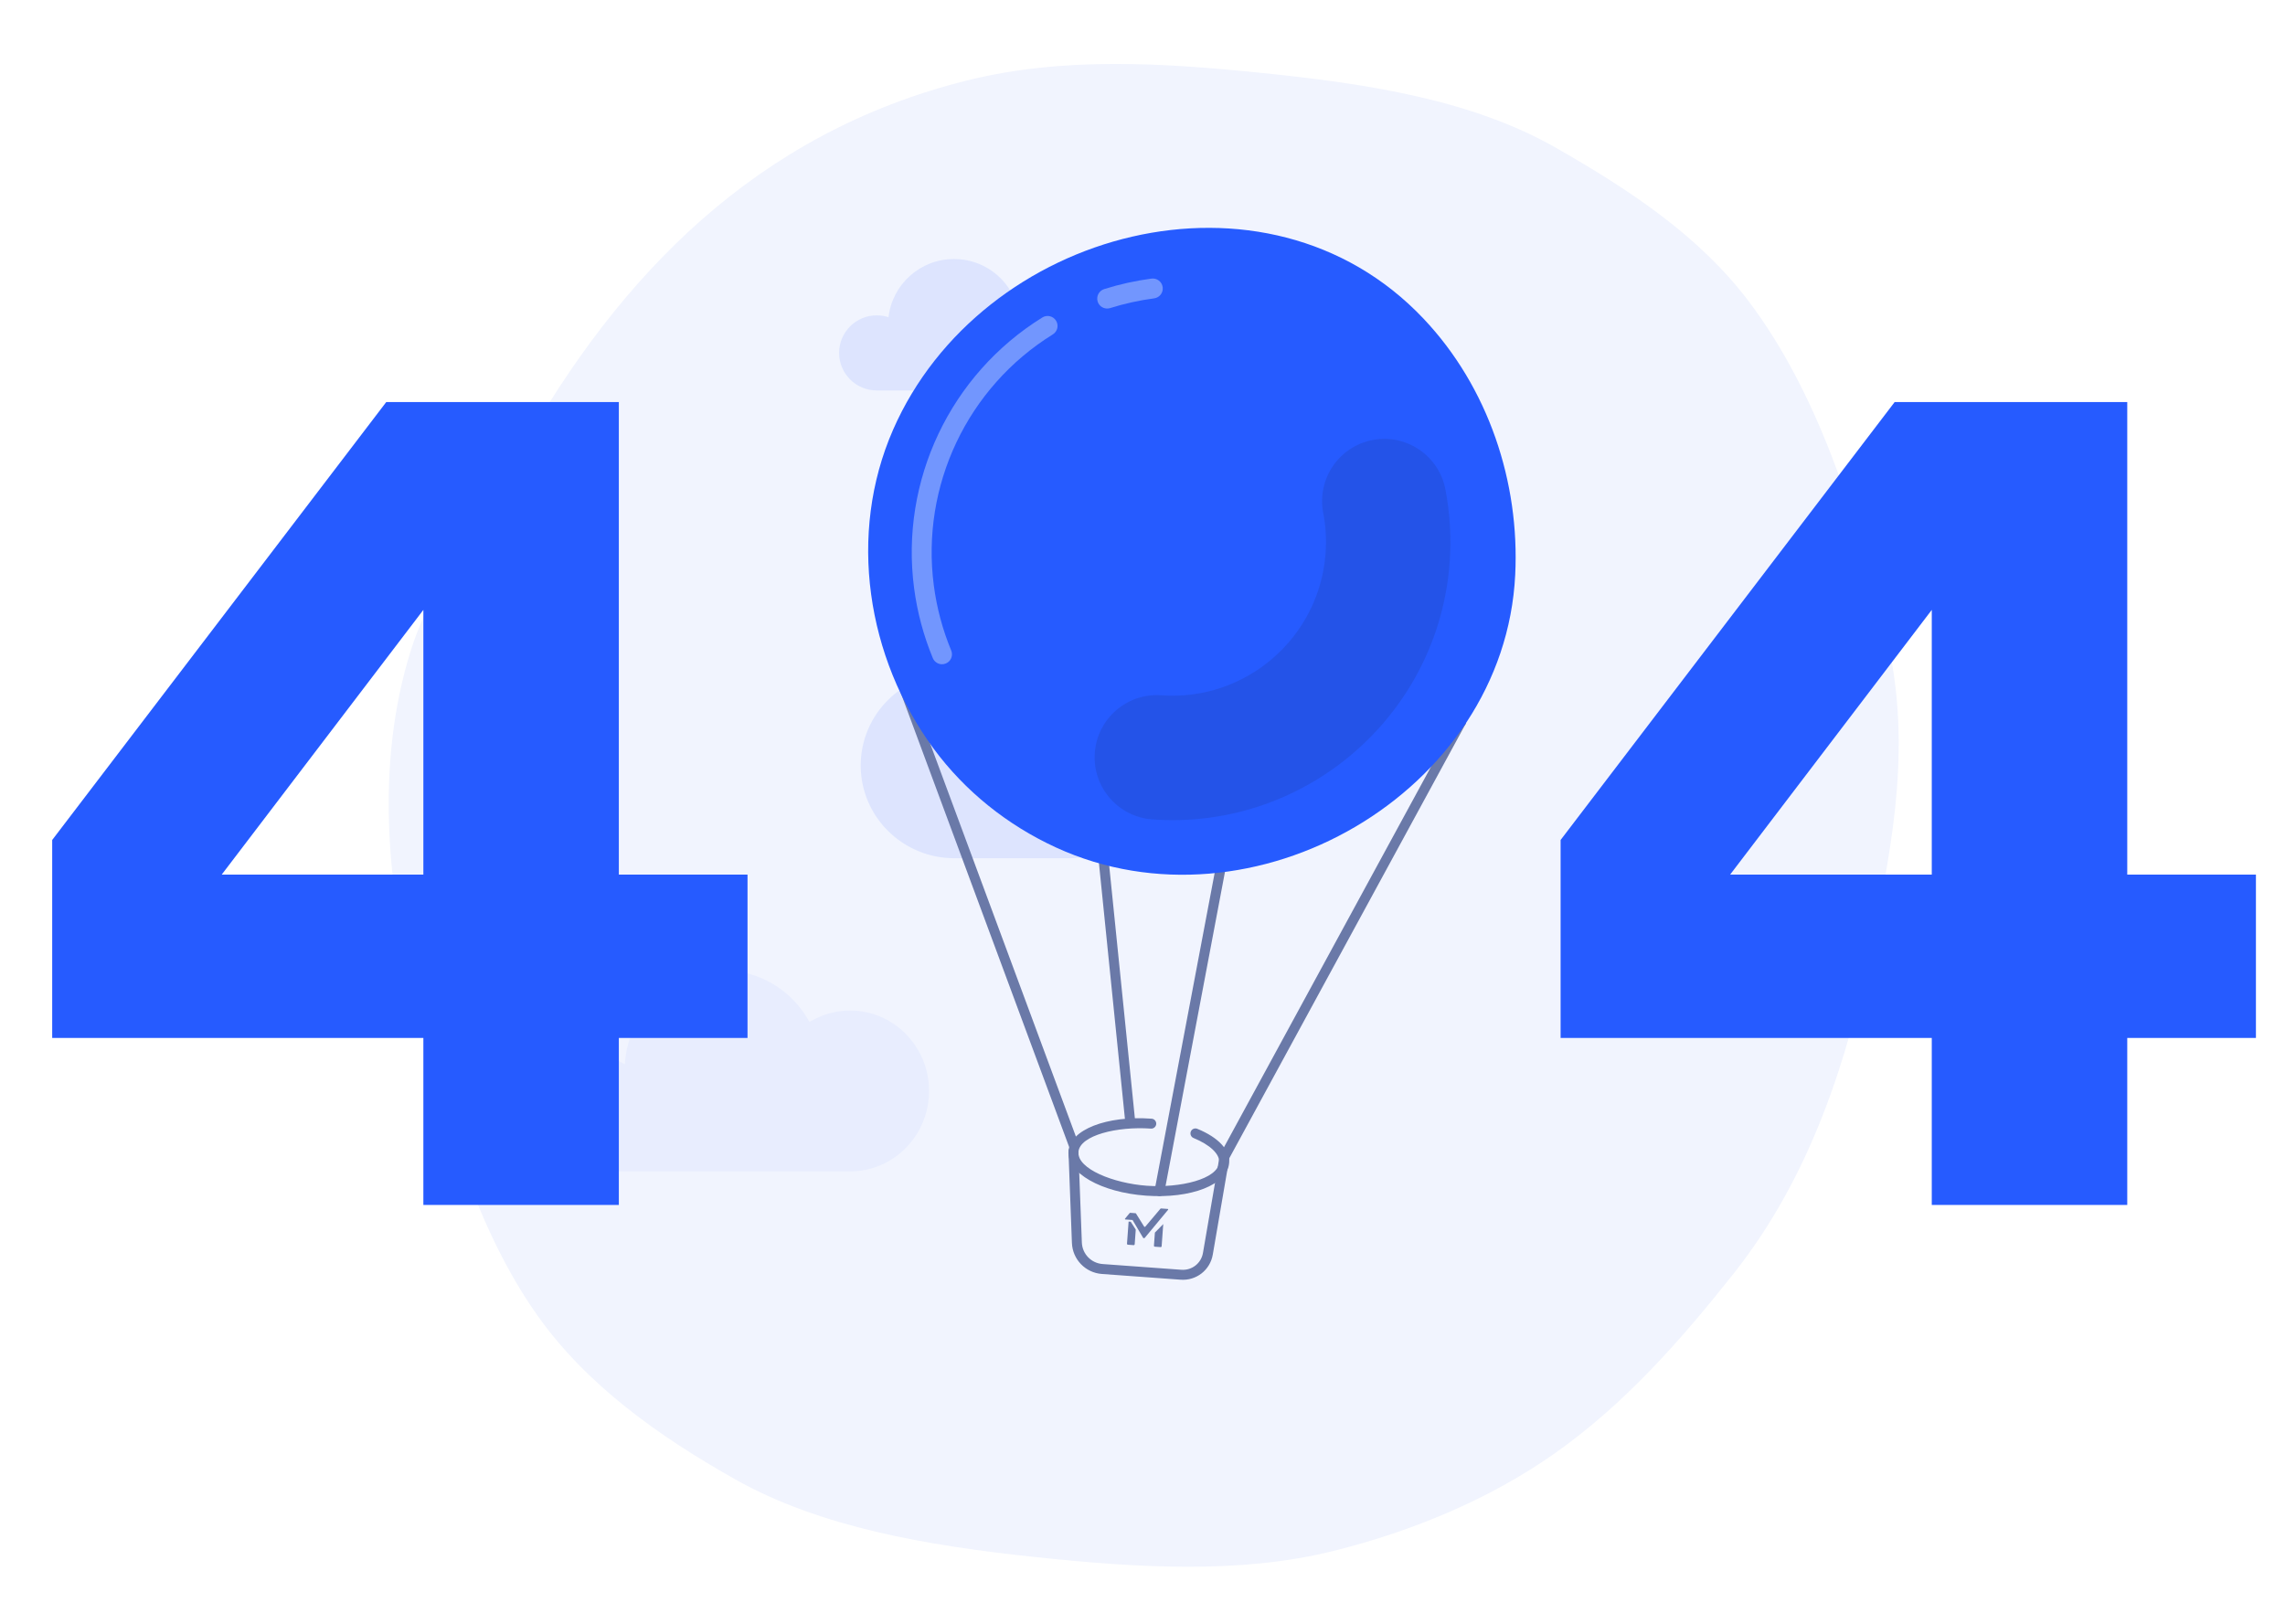
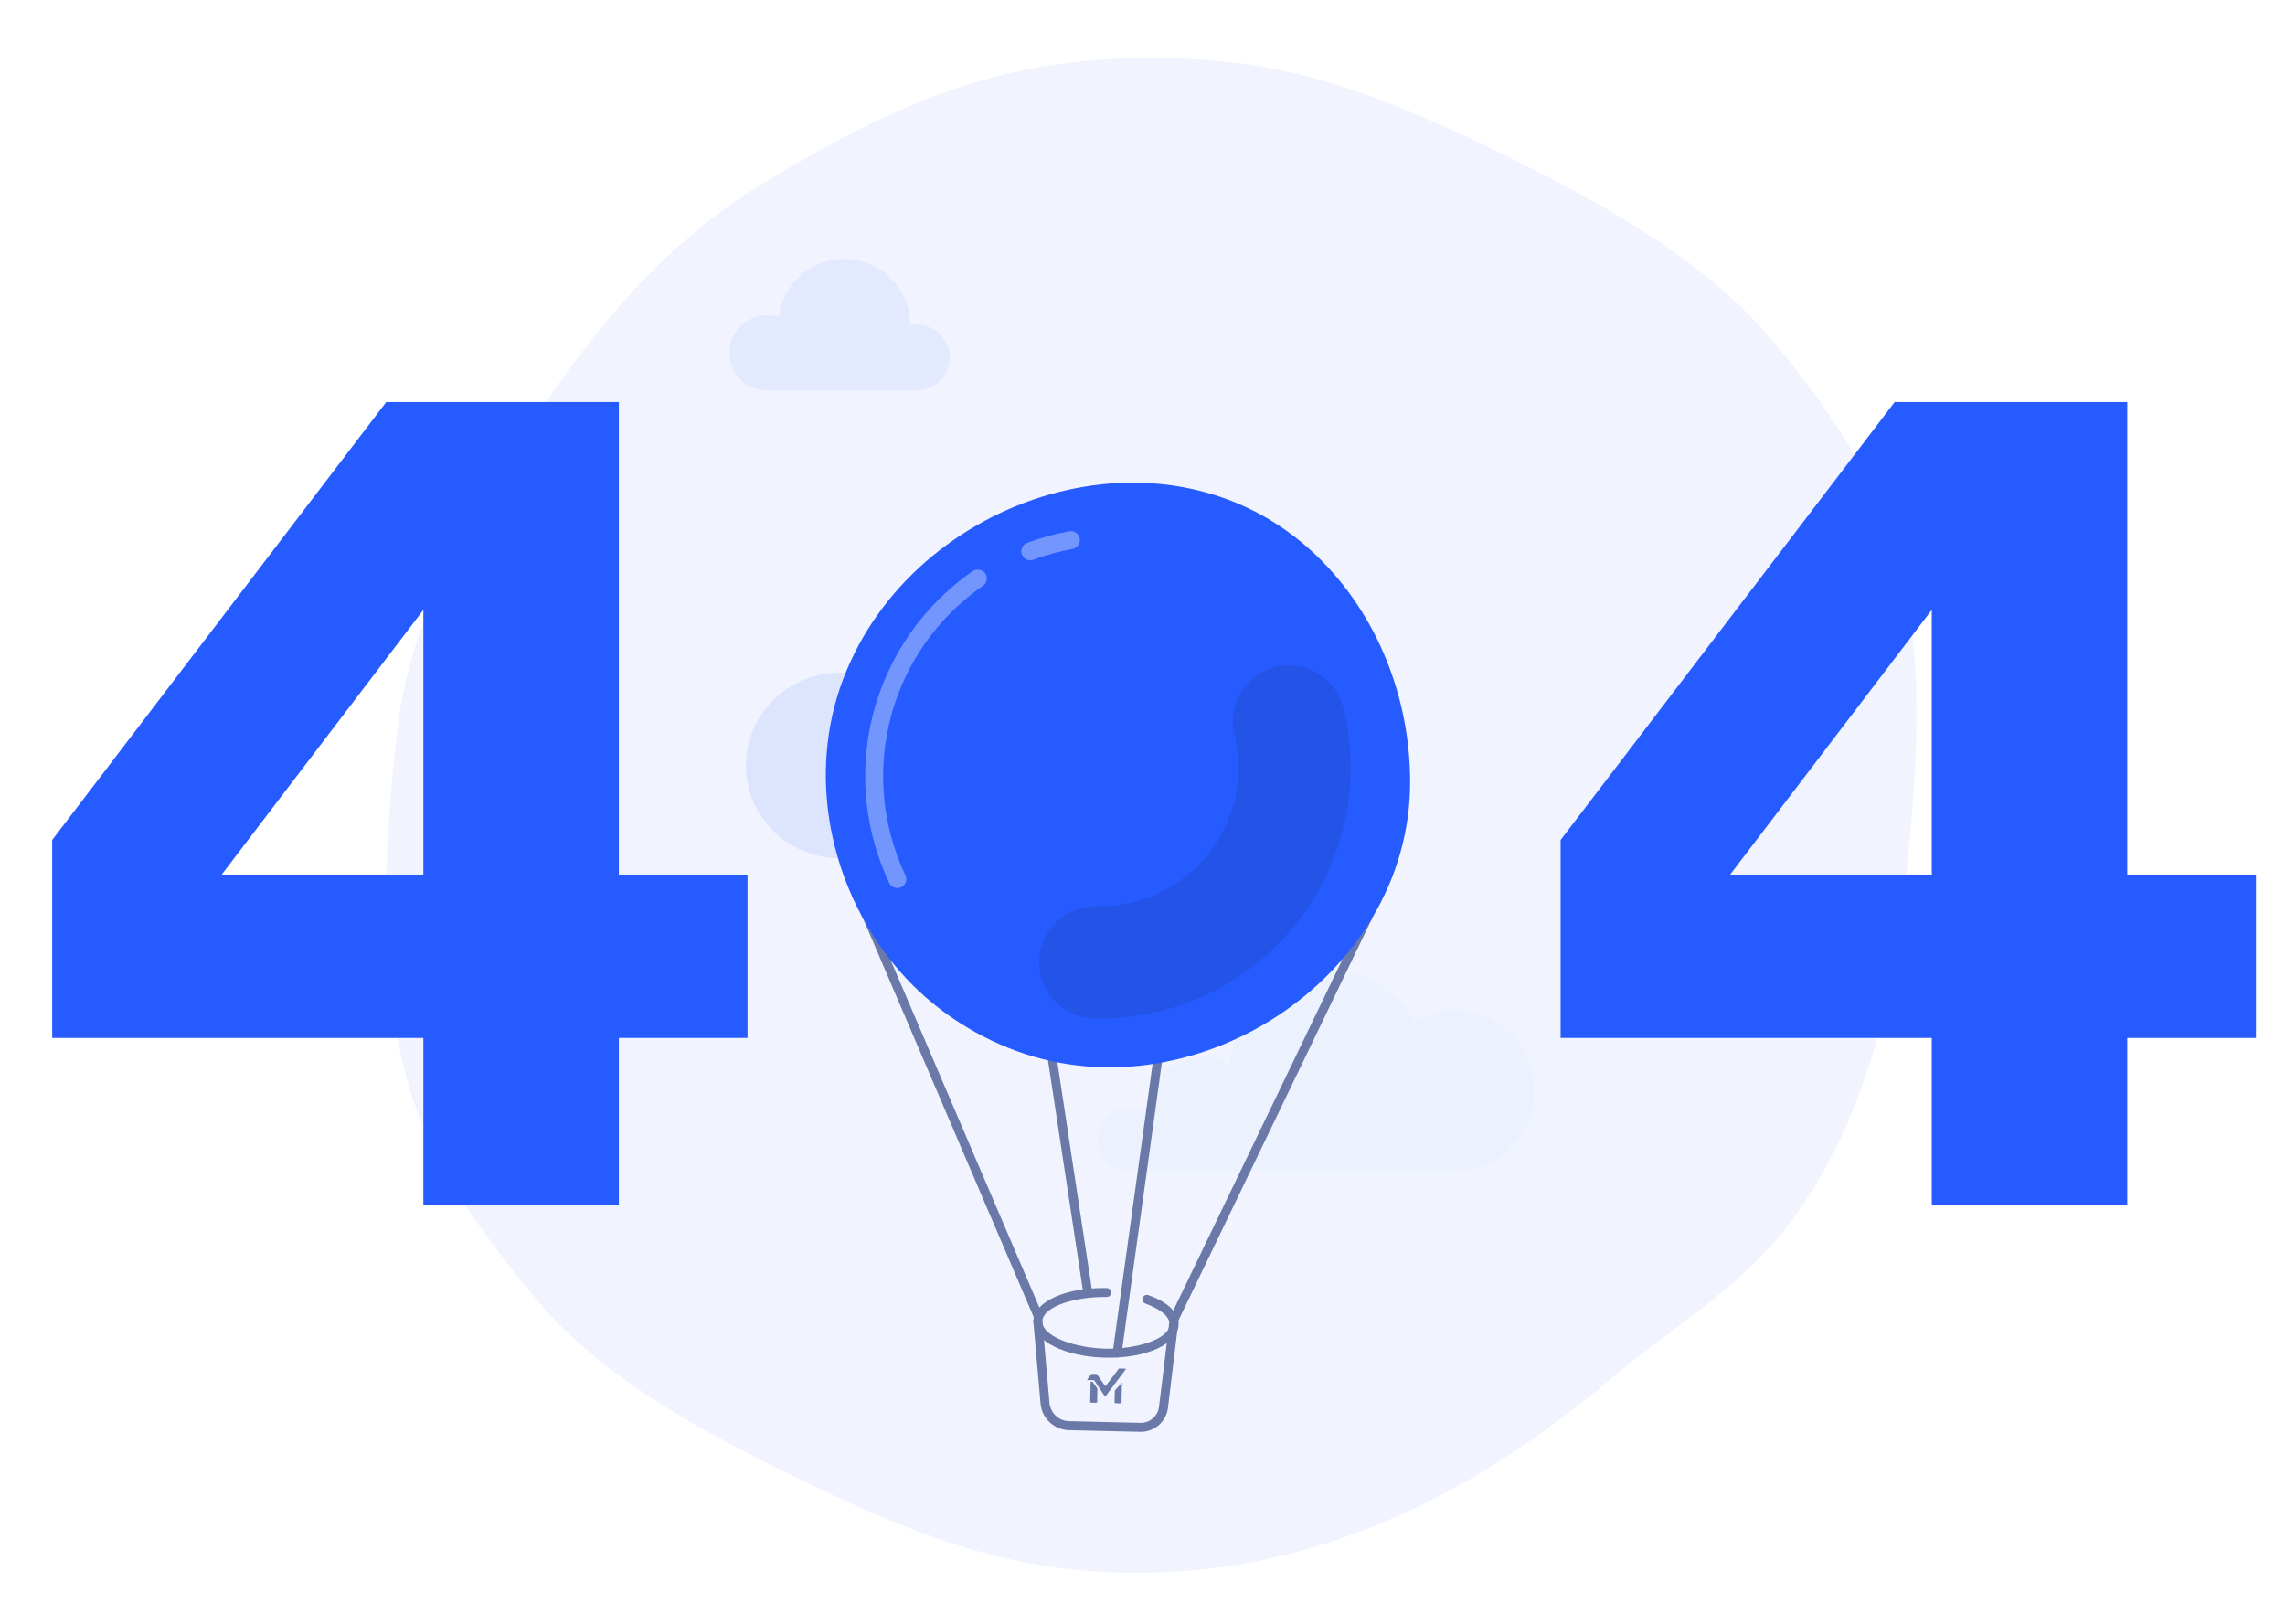
<svg xmlns="http://www.w3.org/2000/svg" viewBox="0 0 591 420" width="591" height="420" preserveAspectRatio="xMidYMid meet" style="width: 100%; height: 100%; transform: translate3d(0px, 0px, 0px); content-visibility: visible;">
  <defs>
    <clipPath id="__lottie_element_76">
      <rect width="591" height="420" x="0" y="0" />
    </clipPath>
  </defs>
  <g clip-path="url(#__lottie_element_76)">
-     <g transform="matrix(-0.970283,0.2419727,-0.2419727,-0.970283,297.5,211)" opacity="1" style="display: block;">
+     <g transform="matrix(0.9935836,0.1131006,-0.1131006,0.9935836,297.5,211)" opacity="1" style="display: block;">
      <g opacity="1" transform="matrix(1,0,0,1,0,0)">
        <path fill="rgb(241,244,254)" fill-opacity="1" d=" M0,196 C56.15,196 99.4,168.81 135.13,130.98 C148.37,116.97 165.49,103.93 175.57,87.18 C190.75,61.96 196,31.31 196,0 C196,-31.31 195.08,-61.35 185.06,-87.1 C177.11,-107.5 162.34,-124.85 145.64,-140.64 C127.38,-157.9 101.84,-169.18 75.15,-178.91 C50.5,-187.89 25.03,-196 0,-196 C-21.38,-196 -42.55,-192.7 -61.38,-185.44 C-82.12,-177.46 -100.24,-164.9 -117.56,-151.58 C-143.16,-131.9 -159.74,-105.02 -173.59,-76.27 C-184.97,-52.68 -196,-28.55 -196,0 C-196,32.14 -193.87,64.58 -182.44,91.53 C-174.07,111.25 -159.38,127.14 -143.65,142.22 C-125.64,159.47 -100.53,170.05 -74.91,179.29 C-50.46,188.12 -25.7,196 0,196z" />
      </g>
    </g>
-     <g transform="matrix(1,0,0,1,159.1739,198)" opacity="0" style="display: none;">
+     <g transform="matrix(1,0,0,1,228.9235,198)" opacity="0.4" style="display: block;">
      <g opacity="1" transform="matrix(1,0,0,1,0,0)">
        <path fill="rgb(191,206,255)" fill-opacity="1" d=" M18,-11.66 C27.94,-11.66 36,-3.68 36,6.17 C36,16.02 27.94,24 18,24 C12.58,24 -5.55,24 -11.77,24 C-25.15,24 -36,13.25 -36,0 C-36,-13.25 -25.15,-24 -11.77,-24 C-1.97,-24 6.47,-18.24 10.29,-9.94 C12.63,-11.04 15.24,-11.66 18,-11.66z" />
      </g>
    </g>
-     <g transform="matrix(1,0,0,1,188.735,84)" opacity="0" style="display: none;">
+     <g transform="matrix(1,0,0,1,217.1334,84)" opacity="0.287" style="display: block;">
      <g opacity="1" transform="matrix(1,0,0,1,0,0)">
        <path fill="rgb(191,206,255)" fill-opacity="1" d=" M-18.76,17 C-24.14,17 -28.5,12.65 -28.5,7.29 C-28.5,1.92 -24.14,-2.43 -18.76,-2.43 C-17.7,-2.43 -16.68,-2.26 -15.72,-1.95 C-14.75,-10.42 -7.54,-17 1.22,-17 C10.64,-17 18.27,-9.39 18.27,0 C18.27,0.06 18.27,0.11 18.27,0.17 C18.82,0.06 19.39,0 19.97,0 C24.68,0 28.5,3.81 28.5,8.5 C28.5,13.19 24.68,17 19.97,17 C16.8,17 -15.25,17 -18.76,17z" />
      </g>
    </g>
    <g style="display: none;">
      <g>
        <path />
      </g>
    </g>
-     <g transform="matrix(1,0,0,1,258.6143,198)" opacity="0.4" style="display: block;">
+     <g transform="matrix(1,0,0,1,159.1724,198)" opacity="0" style="display: none;">
      <g opacity="1" transform="matrix(1,0,0,1,0,0)">
        <path fill="rgb(191,206,255)" fill-opacity="1" d=" M18,-11.66 C27.94,-11.66 36,-3.68 36,6.17 C36,16.02 27.94,24 18,24 C12.58,24 -5.55,24 -11.77,24 C-25.15,24 -36,13.25 -36,0 C-36,-13.25 -25.15,-24 -11.77,-24 C-1.97,-24 6.47,-18.24 10.29,-9.94 C12.63,-11.04 15.24,-11.66 18,-11.66z" />
      </g>
    </g>
-     <g transform="matrix(1,0,0,1,245.5241,84)" opacity="0.4" style="display: block;">
+     <g transform="matrix(1,0,0,1,188.7415,84)" opacity="0" style="display: none;">
      <g opacity="1" transform="matrix(1,0,0,1,0,0)">
        <path fill="rgb(191,206,255)" fill-opacity="1" d=" M-18.76,17 C-24.14,17 -28.5,12.65 -28.5,7.29 C-28.5,1.92 -24.14,-2.43 -18.76,-2.43 C-17.7,-2.43 -16.68,-2.26 -15.72,-1.95 C-14.75,-10.42 -7.54,-17 1.22,-17 C10.64,-17 18.27,-9.39 18.27,0 C18.27,0.06 18.27,0.11 18.27,0.17 C18.82,0.06 19.39,0 19.97,0 C24.68,0 28.5,3.81 28.5,8.5 C28.5,13.19 24.68,17 19.97,17 C16.8,17 -15.25,17 -18.76,17z" />
      </g>
    </g>
-     <g transform="matrix(1,0,0,1,183.7886,277)" opacity="0.187" style="display: block;">
+     <g transform="matrix(1,0,0,1,340.3026,277)" opacity="0.087" style="display: block;">
      <g opacity="1" transform="matrix(1,0,0,1,0,0)">
        <path fill="rgb(191,206,255)" fill-opacity="1" d=" M-48.48,26 C-52.91,26 -56.5,22.34 -56.5,17.83 C-56.5,13.32 -52.91,9.66 -48.48,9.66 C-46.87,9.66 -45.36,10.14 -44.11,10.98 C-44.02,2.85 -37.52,-3.71 -29.53,-3.71 C-26.85,-3.71 -24.34,-2.98 -22.18,-1.7 C-21.33,-15.26 -10.25,-26 3.28,-26 C12.87,-26 21.22,-20.61 25.58,-12.64 C28.65,-14.52 32.25,-15.6 36.09,-15.6 C47.36,-15.6 56.5,-6.29 56.5,5.2 C56.5,16.69 47.36,26 36.09,26 C29.98,26 -44.95,26 -48.48,26z" />
      </g>
    </g>
-     <g style="display: none;">
-       <g>
-         <path />
+     <g style="display: none;" transform="matrix(1,0,0,1,237.8983,198)" opacity="0.4">
+       <g opacity="1" transform="matrix(1,0,0,1,0,0)">
+         <path fill="rgb(191,206,255)" fill-opacity="1" d=" M18,-11.66 C27.94,-11.66 36,-3.68 36,6.17 C36,16.02 27.94,24 18,24 C12.58,24 -5.55,24 -11.77,24 C-25.15,24 -36,13.25 -36,0 C-36,-13.25 -25.15,-24 -11.77,-24 C-1.97,-24 6.47,-18.24 10.29,-9.94 C12.63,-11.04 15.24,-11.66 18,-11.66z" />
      </g>
    </g>
-     <g style="display: none;">
-       <g>
-         <path />
+     <g style="display: none;" transform="matrix(1,0,0,1,225.7151,84)" opacity="0.373">
+       <g opacity="1" transform="matrix(1,0,0,1,0,0)">
+         <path fill="rgb(191,206,255)" fill-opacity="1" d=" M-18.76,17 C-24.14,17 -28.5,12.65 -28.5,7.29 C-28.5,1.92 -24.14,-2.43 -18.76,-2.43 C-17.7,-2.43 -16.68,-2.26 -15.72,-1.95 C-14.75,-10.42 -7.54,-17 1.22,-17 C10.64,-17 18.27,-9.39 18.27,0 C18.27,0.06 18.27,0.11 18.27,0.17 C18.82,0.06 19.39,0 19.97,0 C24.68,0 28.5,3.81 28.5,8.5 C28.5,13.19 24.68,17 19.97,17 C16.8,17 -15.25,17 -18.76,17z" />
      </g>
    </g>
-     <g style="display: none;">
-       <g>
-         <path />
+     <g transform="matrix(1,0,0,1,170.0538,277)" opacity="0" style="display: none;">
+       <g opacity="1" transform="matrix(1,0,0,1,0,0)">
+         <path fill="rgb(191,206,255)" fill-opacity="1" d=" M-48.48,26 C-52.91,26 -56.5,22.34 -56.5,17.83 C-56.5,13.32 -52.91,9.66 -48.48,9.66 C-46.87,9.66 -45.36,10.14 -44.11,10.98 C-44.02,2.85 -37.52,-3.71 -29.53,-3.71 C-26.85,-3.71 -24.34,-2.98 -22.18,-1.7 C-21.33,-15.26 -10.25,-26 3.28,-26 C12.87,-26 21.22,-20.61 25.58,-12.64 C28.65,-14.52 32.25,-15.6 36.09,-15.6 C47.36,-15.6 56.5,-6.29 56.5,5.2 C56.5,16.69 47.36,26 36.09,26 C29.98,26 -44.95,26 -48.48,26z" />
      </g>
    </g>
    <g transform="matrix(1,0,0,1,103.42,207.84)" opacity="1" style="display: block;">
      <g opacity="1" transform="matrix(1,0,0,1,0,0)">
        <path fill="rgb(38,91,255)" fill-opacity="1" d=" M6.08,18.4 C6.08,18.4 6.08,-50.08 6.08,-50.08 C6.08,-50.08 -46.08,18.4 -46.08,18.4 C-46.08,18.4 6.08,18.4 6.08,18.4z M-89.92,60.64 C-89.92,60.64 -89.92,9.44 -89.92,9.44 C-89.92,9.44 -3.52,-103.84 -3.52,-103.84 C-3.52,-103.84 56.64,-103.84 56.64,-103.84 C56.64,-103.84 56.64,18.4 56.64,18.4 C56.64,18.4 89.92,18.4 89.92,18.4 C89.92,18.4 89.92,60.64 89.92,60.64 C89.92,60.64 56.64,60.64 56.64,60.64 C56.64,60.64 56.64,103.84 56.64,103.84 C56.64,103.84 6.08,103.84 6.08,103.84 C6.08,103.84 6.08,60.64 6.08,60.64 C6.08,60.64 -89.92,60.64 -89.92,60.64z" />
        <g opacity="1" transform="matrix(1,0,0,1,0,0)" />
      </g>
    </g>
    <g transform="matrix(1,0,0,1,493.56,207.84)" opacity="1" style="display: block;">
      <g opacity="1" transform="matrix(1,0,0,1,0,0)">
        <path fill="rgb(38,91,255)" fill-opacity="1" d=" M6.08,18.4 C6.08,18.4 6.08,-50.08 6.08,-50.08 C6.08,-50.08 -46.08,18.4 -46.08,18.4 C-46.08,18.4 6.08,18.4 6.08,18.4z M-89.92,60.64 C-89.92,60.64 -89.92,9.44 -89.92,9.44 C-89.92,9.44 -3.52,-103.84 -3.52,-103.84 C-3.52,-103.84 56.64,-103.84 56.64,-103.84 C56.64,-103.84 56.64,18.4 56.64,18.4 C56.64,18.4 89.92,18.4 89.92,18.4 C89.92,18.4 89.92,60.64 89.92,60.64 C89.92,60.64 56.64,60.64 56.64,60.64 C56.64,60.64 56.64,103.84 56.64,103.84 C56.64,103.84 6.08,103.84 6.08,103.84 C6.08,103.84 6.08,60.64 6.08,60.64 C6.08,60.64 -89.92,60.64 -89.92,60.64z" />
        <g opacity="1" transform="matrix(1,0,0,1,0,0)" />
      </g>
    </g>
-     <g transform="matrix(0.9956412,0.072481,-0.072481,0.9956412,296.3143,317.3049)" opacity="1" style="display: block;">
+     <g transform="matrix(0.9001377,0.02096335,-0.02096335,0.9001377,286.1192,358.4172)" opacity="1" style="display: block;">
      <g opacity="1" transform="matrix(1,0,0,1,0,0)">
        <path fill="rgb(105,121,168)" fill-opacity="1" d=" M5.38,-5 C5.38,-5 3.65,-5 3.65,-5 C3.58,-5 3.52,-4.96 3.47,-4.9 C3.47,-4.9 -0.07,-0.02 -0.07,-0.02 C-0.11,0.04 -0.17,0.08 -0.24,0.08 C-0.3,0.08 -0.37,0.04 -0.41,-0.02 C-0.41,-0.02 -2.73,-3.2 -2.73,-3.2 C-2.77,-3.26 -2.83,-3.29 -2.9,-3.29 C-2.9,-3.29 -4.23,-3.29 -4.23,-3.29 C-4.29,-3.29 -4.35,-3.26 -4.4,-3.2 C-4.4,-3.2 -5.47,-1.69 -5.47,-1.69 C-5.5,-1.65 -5.51,-1.6 -5.49,-1.55 C-5.47,-1.51 -5.43,-1.48 -5.39,-1.48 C-5.39,-1.48 -4.44,-1.48 -4.44,-1.48 C-4.44,-1.48 -3.51,-1.48 -3.51,-1.48 C-3.51,-1.48 -0.46,2.91 -0.46,2.91 C-0.42,2.97 -0.36,3 -0.29,3 C-0.29,3 -0.19,3 -0.19,3 C-0.13,3 -0.06,2.97 -0.02,2.91 C-0.02,2.91 5.47,-4.77 5.47,-4.77 C5.5,-4.81 5.51,-4.87 5.49,-4.92 C5.47,-4.97 5.43,-5 5.38,-5z M-3.95,-1 C-3.95,-1 -4.5,-1 -4.5,-1 C-4.5,-1 -4.5,4.73 -4.5,4.73 C-4.5,4.88 -4.39,5 -4.25,5 C-4.25,5 -2.75,5 -2.75,5 C-2.61,5 -2.5,4.88 -2.5,4.73 C-2.5,4.73 -2.5,0.94 -2.5,0.94 C-2.5,0.94 -3.95,-1 -3.95,-1z M2.5,1.36 C2.5,1.36 2.5,4.76 2.5,4.76 C2.5,4.89 2.61,5 2.75,5 C2.75,5 4.25,5 4.25,5 C4.39,5 4.5,4.89 4.5,4.76 C4.5,4.76 4.5,-1 4.5,-1 C4.5,-1 2.5,1.36 2.5,1.36z" />
        <g opacity="1" transform="matrix(1,0,0,1,0,0)" />
      </g>
    </g>
-     <g transform="matrix(0.9956412,0.072481,-0.072481,0.9956412,254.2161,232.8106)" opacity="1" style="display: block;">
+     <g transform="matrix(0.9001377,0.02096335,-0.02096335,0.9001377,244.4336,284.176)" opacity="1" style="display: block;">
      <g opacity="1" transform="matrix(1,0,0,1,0,0)">
        <path fill="rgb(106,121,168)" fill-opacity="1" d=" M28.143,63.009 C27.653,63.009 27.183,62.729 26.963,62.259 C26.963,62.259 -29.307,-61.181 -29.307,-61.181 C-29.607,-61.831 -29.317,-62.601 -28.677,-62.891 C-28.027,-63.191 -27.257,-62.901 -26.967,-62.251 C-26.967,-62.251 29.313,61.189 29.313,61.189 C29.603,61.829 29.323,62.599 28.673,62.899 C28.503,62.969 28.313,63.009 28.143,63.009" />
      </g>
    </g>
-     <g transform="matrix(0.9956412,0.072481,-0.072481,0.9956412,307.6868,201.1235)" opacity="1" style="display: block;">
+     <g transform="matrix(0.9001377,0.02096335,-0.02096335,0.9001377,291.1911,253.2504)" opacity="1" style="display: block;">
      <g opacity="1" transform="matrix(1,0,0,1,0,0)">
        <path fill="rgb(106,121,168)" fill-opacity="1" d=" M-3.674,20.789 C-13.224,20.789 -22.634,19.139 -31.454,15.839 C-44.734,10.869 -56.494,2.699 -65.454,-7.791 C-67.094,-9.721 -68.674,-11.751 -70.154,-13.821 C-70.564,-14.401 -70.434,-15.201 -69.854,-15.621 C-69.274,-16.031 -68.464,-15.901 -68.054,-15.321 C-66.624,-13.311 -65.084,-11.341 -63.494,-9.471 C-54.814,0.689 -43.424,8.599 -30.544,13.419 C-13.294,19.879 6.306,19.799 24.646,13.209 C42.346,6.849 57.756,-5.031 68.036,-20.221 C68.436,-20.811 69.236,-20.971 69.826,-20.571 C70.416,-20.171 70.576,-19.371 70.176,-18.781 C59.586,-3.131 43.736,9.089 25.516,15.639 C15.966,19.069 6.076,20.789 -3.674,20.789" />
      </g>
    </g>
-     <g transform="matrix(0.9956412,0.072481,-0.072481,0.9956412,326.6923,257.1371)" opacity="1" style="display: block;">
+     <g transform="matrix(0.9001377,0.02096335,-0.02096335,0.9001377,310.8059,302.8633)" opacity="1" style="display: block;">
      <g opacity="1" transform="matrix(1,0,0,1,0,0)">
        <path fill="rgb(106,121,168)" fill-opacity="1" d=" M-15.922,75.368 C-15.922,75.368 -36.382,75.368 -36.382,75.368 C-40.662,75.368 -44.252,72.158 -44.722,67.898 C-44.722,67.898 -47.322,44.438 -47.322,44.438 C-47.402,43.738 -46.892,43.098 -46.182,43.018 C-45.482,42.938 -44.842,43.448 -44.762,44.158 C-44.762,44.158 -42.162,67.608 -42.162,67.608 C-41.832,70.568 -39.352,72.788 -36.382,72.788 C-36.382,72.788 -15.922,72.788 -15.922,72.788 C-13.192,72.788 -10.942,70.748 -10.672,68.038 C-10.672,68.038 -8.172,42.558 -8.172,42.558 C-8.162,42.418 -8.122,42.288 -8.062,42.158 C-8.062,42.158 44.868,-74.612 44.868,-74.612 C45.158,-75.262 45.928,-75.552 46.578,-75.252 C47.218,-74.962 47.508,-74.202 47.218,-73.552 C47.218,-73.552 -5.632,43.028 -5.632,43.028 C-5.632,43.028 -8.102,68.288 -8.102,68.288 C-8.502,72.328 -11.862,75.368 -15.922,75.368" />
      </g>
    </g>
-     <g transform="matrix(0.9956412,0.072481,-0.072481,0.9956412,297.1317,299.3259)" opacity="1" style="display: block;">
+     <g transform="matrix(0.9001377,0.02096335,-0.02096335,0.9001377,286.0551,342.1847)" opacity="1" style="display: block;">
      <g opacity="1" transform="matrix(1,0,0,1,0,0)">
        <path fill="rgb(106,121,168)" fill-opacity="1" d=" M0.004,10.001 C-11.696,10.001 -20.866,5.611 -20.866,0.001 C-20.866,-5.609 -11.696,-9.999 0.004,-9.999 C0.714,-9.999 1.294,-9.419 1.294,-8.709 C1.294,-7.999 0.714,-7.419 0.004,-7.419 C-8.646,-7.419 -18.286,-4.369 -18.286,0.001 C-18.286,4.371 -8.646,7.421 0.004,7.421 C8.654,7.421 18.284,4.371 18.284,0.001 C18.284,-2.139 15.574,-4.359 11.204,-5.789 C10.524,-6.009 10.154,-6.739 10.374,-7.419 C10.594,-8.099 11.324,-8.459 12.004,-8.239 C17.634,-6.399 20.864,-3.389 20.864,0.001 C20.864,5.611 11.704,10.001 0.004,10.001" />
      </g>
    </g>
-     <g transform="matrix(0.9956412,0.072481,-0.072481,0.9956412,288.8663,256.1101)" opacity="1" style="display: block;">
+     <g transform="matrix(0.9001377,0.02096335,-0.02096335,0.9001377,276.6851,303.6223)" opacity="1" style="display: block;">
      <g opacity="1" transform="matrix(1,0,0,1,0,0)">
        <path fill="rgb(106,121,168)" fill-opacity="1" d=" M5.948,35.153 C5.338,35.153 4.798,34.713 4.678,34.093 C4.678,34.093 -7.222,-33.647 -7.222,-33.647 C-7.342,-34.347 -6.872,-35.017 -6.172,-35.137 C-5.482,-35.257 -4.802,-34.797 -4.682,-34.087 C-4.682,-34.087 7.218,33.643 7.218,33.643 C7.348,34.343 6.878,35.013 6.178,35.133 C6.098,35.153 6.028,35.153 5.948,35.153" />
      </g>
    </g>
-     <g transform="matrix(0.9956412,0.072481,-0.072481,0.9956412,307.8392,266.1402)" opacity="1" style="display: block;">
+     <g transform="matrix(0.9001377,0.02096335,-0.02096335,0.9001377,294.2232,311.813)" opacity="1" style="display: block;">
      <g opacity="1" transform="matrix(1,0,0,1,0,0)">
        <path fill="rgb(106,121,168)" fill-opacity="1" d=" M-4.88,43.802 C-4.93,43.802 -4.98,43.792 -5.03,43.792 C-5.74,43.712 -6.24,43.072 -6.16,42.362 C-6.16,42.362 3.6,-42.658 3.6,-42.658 C3.68,-43.368 4.32,-43.868 5.03,-43.788 C5.74,-43.708 6.24,-43.068 6.16,-42.358 C6.16,-42.358 -3.6,42.652 -3.6,42.652 C-3.68,43.312 -4.23,43.802 -4.88,43.802" />
      </g>
    </g>
-     <g transform="matrix(0.9956412,0.072481,-0.072481,0.9956412,308.3472,142.5408)" opacity="1" style="display: block;">
+     <g transform="matrix(0.9001377,0.02096335,-0.02096335,0.9001377,289.1777,200.4475)" opacity="1" style="display: block;">
      <g opacity="1" transform="matrix(1,0,0,1,0,0)">
        <path fill="rgb(38,91,255)" fill-opacity="1" d=" M83.923,0.075 C85.243,56.635 22.893,98.825 -29.647,79.155 C-42.537,74.335 -54.177,66.365 -63.127,55.885 C-82.097,33.655 -89.417,2.125 -79.567,-25.735 C-60.657,-79.195 11.603,-104.405 55.373,-64.445 C73.483,-47.925 83.373,-23.895 83.923,0.075" />
      </g>
    </g>
-     <g transform="matrix(0.9956412,0.072481,-0.072481,0.9956412,329.5808,162.8328)" opacity="0.3" style="display: block;">
+     <g transform="matrix(0.9001377,0.02096335,-0.02096335,0.9001377,309.2092,217.7819)" opacity="0.3" style="display: block;">
      <g opacity="1" transform="matrix(1,0,0,1,0,0)">
        <path fill="rgb(31,65,179)" fill-opacity="1" d=" M-27.938,51.374 C-36.838,51.374 -44.058,44.154 -44.058,35.254 C-44.058,26.344 -36.838,19.124 -27.938,19.124 C-6.018,19.124 11.822,1.274 11.822,-20.656 C11.822,-24.186 11.362,-27.686 10.452,-31.046 C8.142,-39.646 13.232,-48.496 21.822,-50.816 C30.422,-53.136 39.262,-48.046 41.582,-39.446 C43.222,-33.346 44.062,-27.026 44.062,-20.656 C44.062,19.064 11.762,51.374 -27.938,51.374" />
      </g>
    </g>
-     <g transform="matrix(0.9956412,0.072481,-0.072481,0.9956412,292.2672,75.93023)" opacity="1" style="display: block;">
+     <g transform="matrix(0.9001377,0.02096335,-0.02096335,0.9001377,271.7264,141.1582)" opacity="1" style="display: block;">
      <g opacity="1" transform="matrix(1,0,0,1,0,0)">
        <path fill="rgb(114,150,254)" fill-opacity="1" d=" M-5.802,4.314 C-6.832,4.314 -7.802,3.704 -8.202,2.684 C-8.722,1.364 -8.082,-0.136 -6.752,-0.666 C-2.882,-2.206 1.168,-3.416 5.278,-4.266 C6.678,-4.546 8.038,-3.656 8.328,-2.256 C8.618,-0.856 7.718,0.504 6.318,0.794 C2.498,1.584 -1.262,2.704 -4.852,4.134 C-5.162,4.254 -5.482,4.314 -5.802,4.314" />
      </g>
    </g>
-     <g transform="matrix(0.9956412,0.072481,-0.072481,0.9956412,253.6378,126.513)" opacity="1" style="display: block;">
+     <g transform="matrix(0.9001377,0.02096335,-0.02096335,0.9001377,239.1798,188.445)" opacity="1" style="display: block;">
      <g opacity="1" transform="matrix(1,0,0,1,0,0)">
        <path fill="rgb(114,150,254)" fill-opacity="1" d=" M-6.869,46.005 C-7.809,46.005 -8.719,45.485 -9.179,44.585 C-11.989,38.985 -14.069,33.015 -15.339,26.825 C-20.999,-0.655 -9.989,-29.045 12.721,-45.515 C13.871,-46.355 15.481,-46.095 16.321,-44.935 C17.151,-43.785 16.901,-42.175 15.741,-41.335 C-5.329,-26.055 -15.539,0.285 -10.289,25.775 C-9.109,31.525 -7.179,37.075 -4.569,42.265 C-3.929,43.535 -4.439,45.085 -5.709,45.725 C-6.089,45.915 -6.479,46.005 -6.869,46.005" />
      </g>
    </g>
  </g>
</svg>
